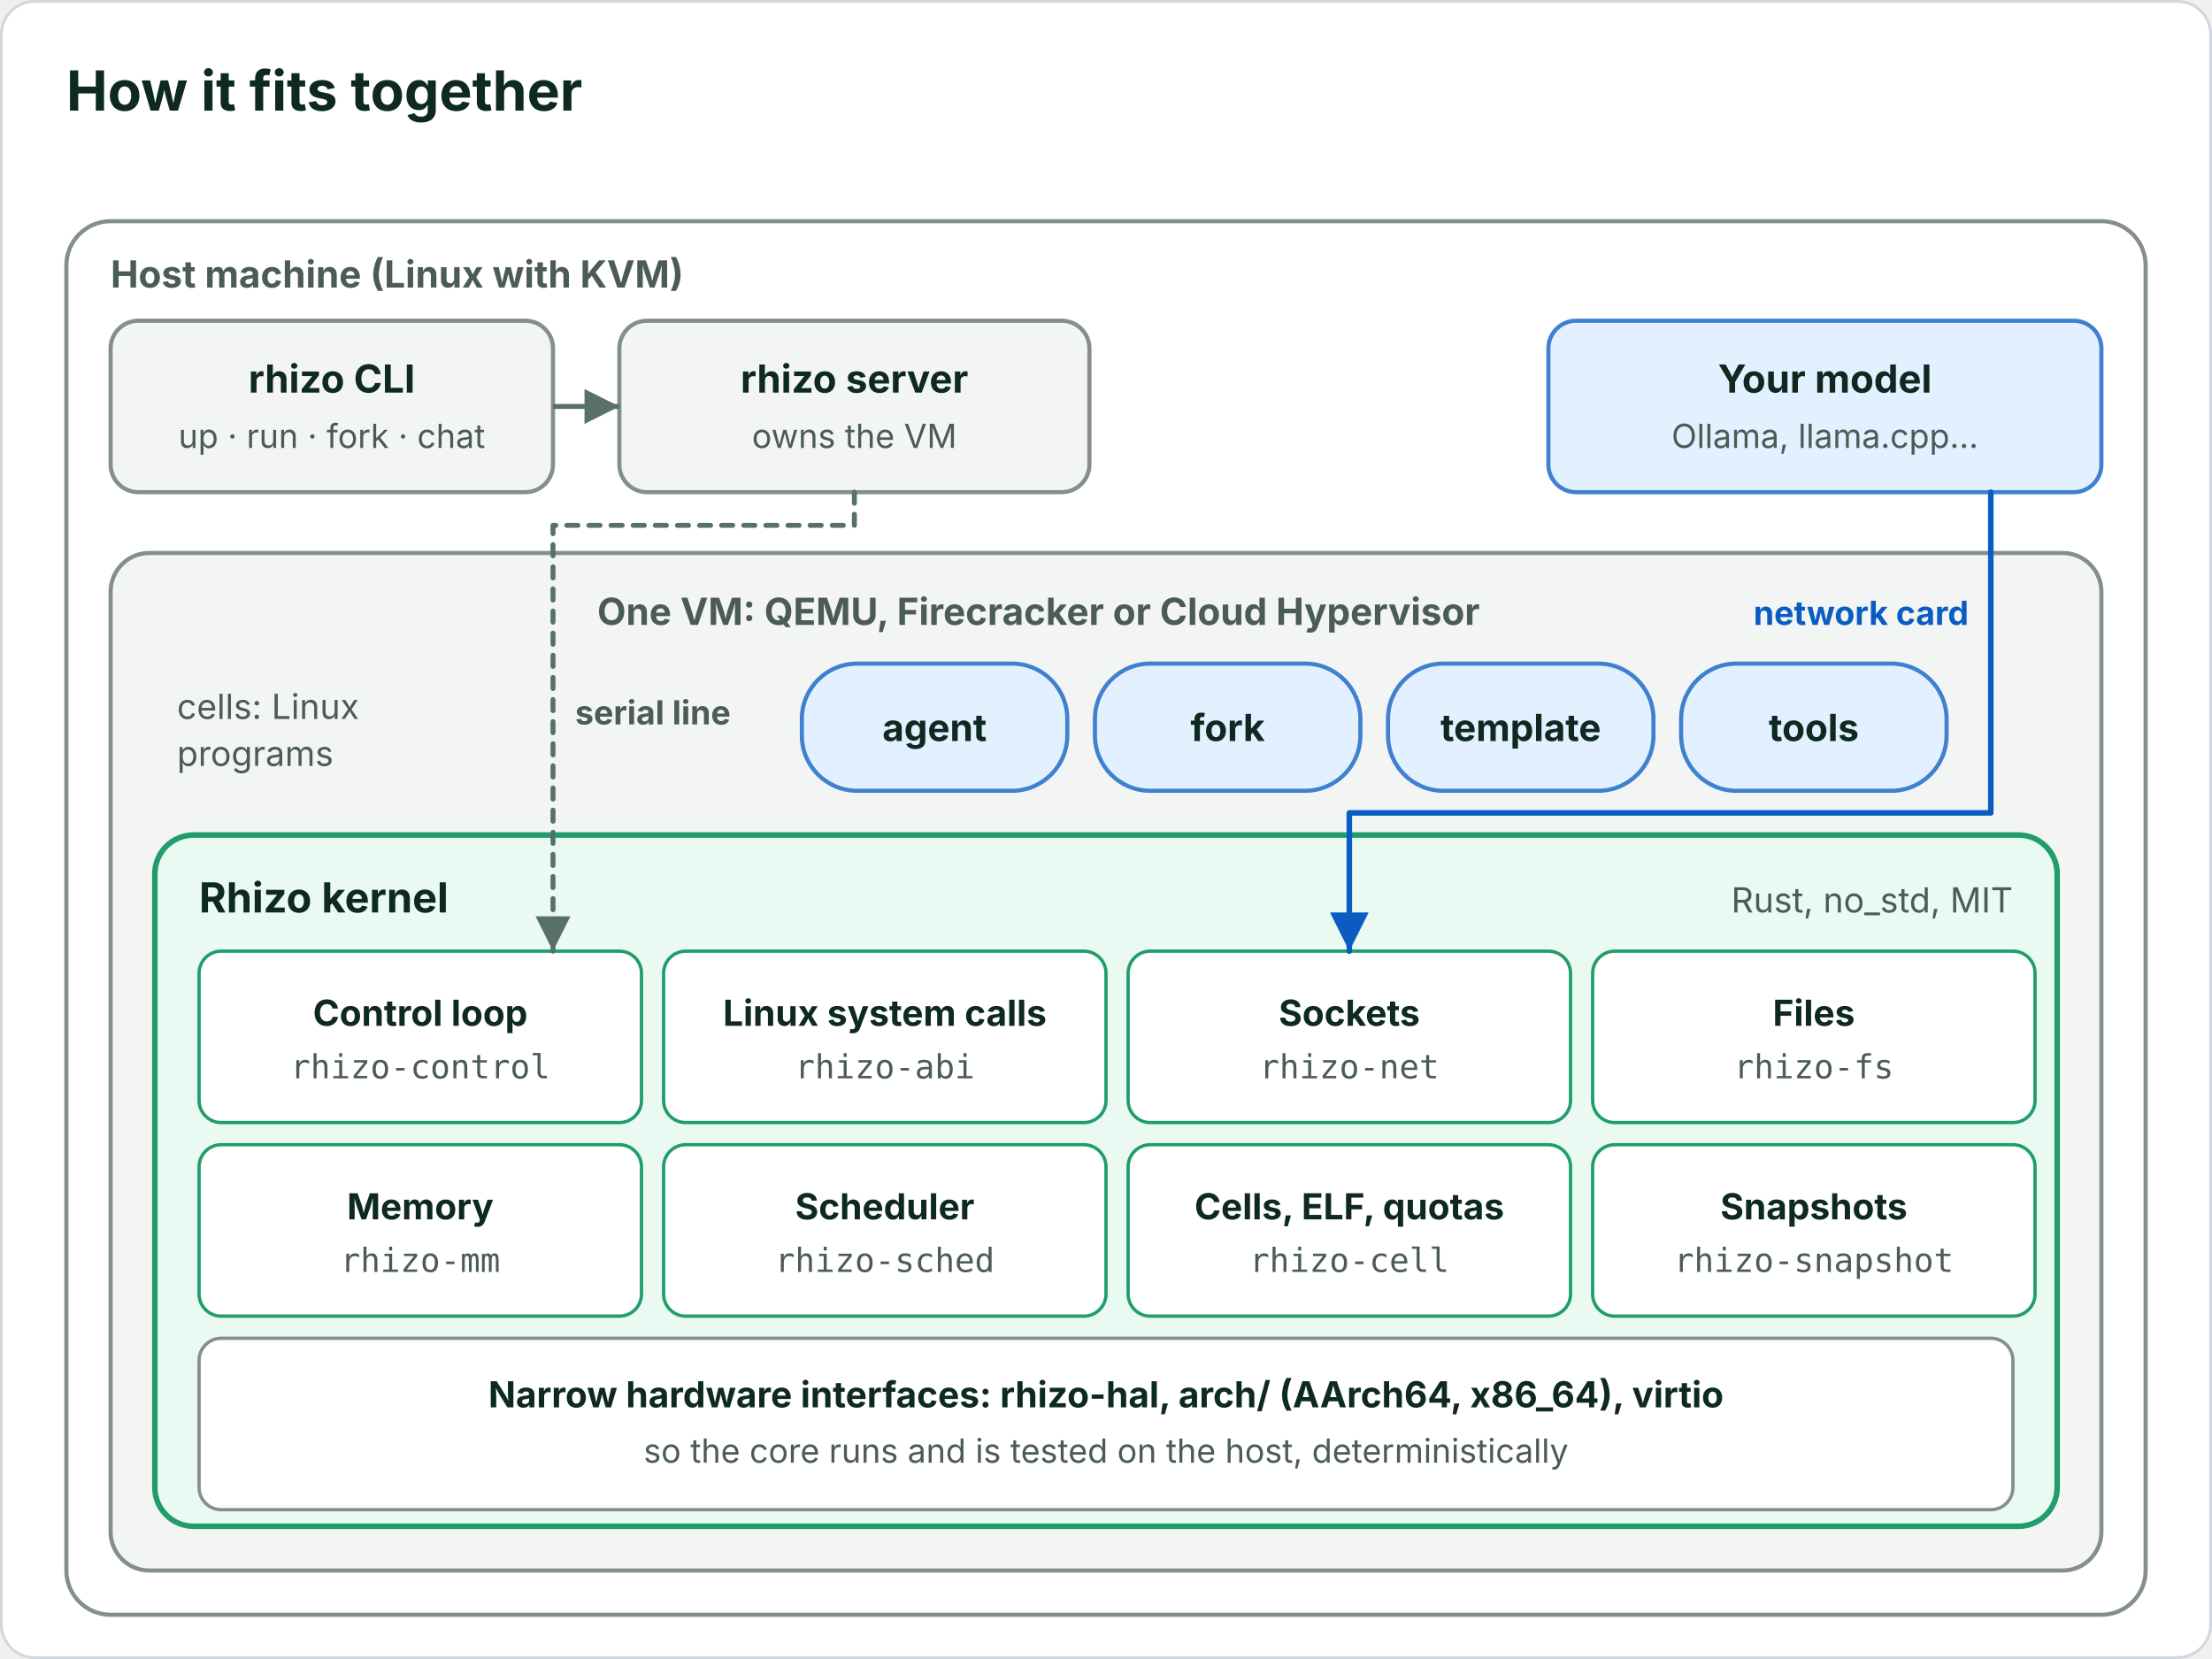
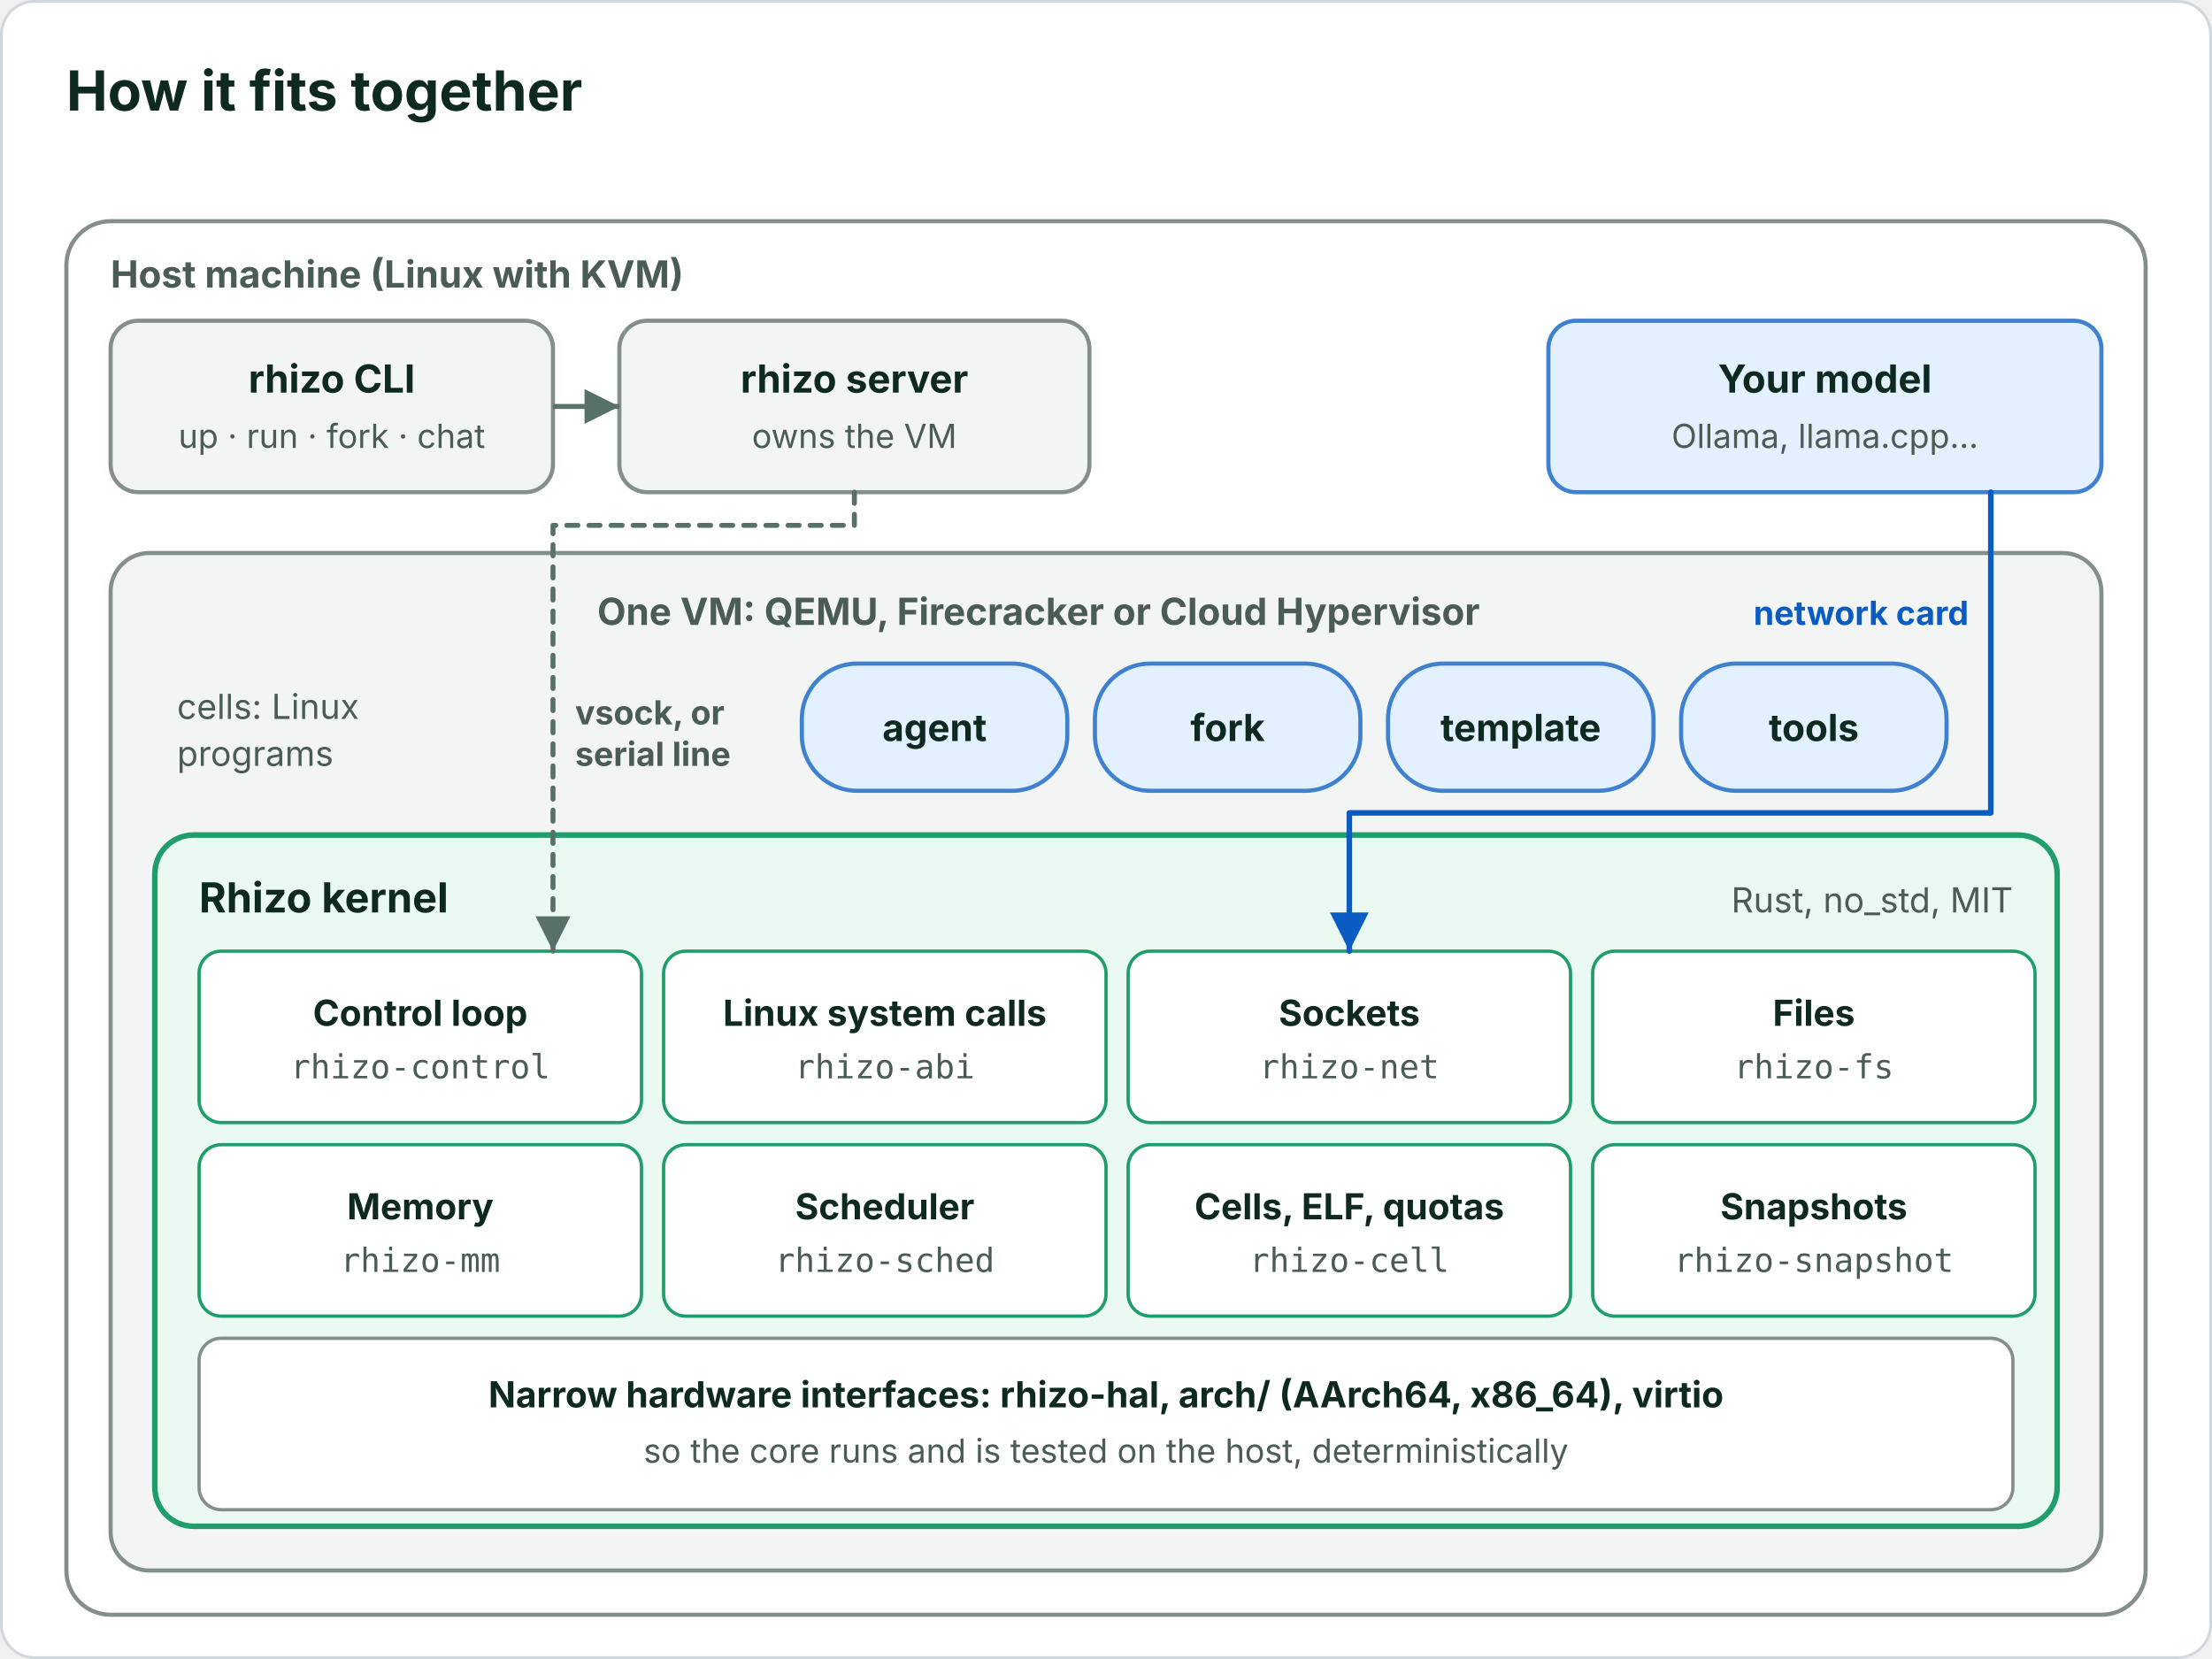
<svg xmlns="http://www.w3.org/2000/svg" viewBox="0 0 800 600" width="800" height="600" role="img" font-family="Inter, -apple-system, Segoe UI, Helvetica, Arial, sans-serif">
  <defs>
    <marker id="a" viewBox="0 0 10 10" refX="10" refY="5" markerWidth="7" markerHeight="7" orient="auto">
      <path d="M0 0L10 5L0 10z" fill="#57706a" />
    </marker>
    <marker id="g" viewBox="0 0 10 10" refX="10" refY="5" markerWidth="7" markerHeight="7" orient="auto">
      <path d="M0 0L10 5L0 10z" fill="#1f9d6b" />
    </marker>
    <marker id="b" viewBox="0 0 10 10" refX="10" refY="5" markerWidth="7" markerHeight="7" orient="auto">
      <path d="M0 0L10 5L0 10z" fill="#0a5cc2" />
    </marker>
    <marker id="o" viewBox="0 0 10 10" refX="10" refY="5" markerWidth="7" markerHeight="7" orient="auto">
      <path d="M0 0L10 5L0 10z" fill="#8a6100" />
    </marker>
    <marker id="r" viewBox="0 0 10 10" refX="10" refY="5" markerWidth="7" markerHeight="7" orient="auto">
      <path d="M0 0L10 5L0 10z" fill="#b42318" />
    </marker>
    <marker id="c" viewBox="0 0 10 10" refX="10" refY="5" markerWidth="7" markerHeight="7" orient="auto">
      <path d="M0 0L10 5L0 10z" fill="#146c4a" />
    </marker>
  </defs>
  <rect class="bg" x="0.5" y="0.5" width="799" height="599" rx="12" fill="#ffffff" stroke="#d0d7de" />
  <text x="24" y="40" font-size="20" fill="#0e2a20" font-weight="700">How it fits together</text>
  <rect x="24" y="80" width="752" height="504" rx="16" fill="#ffffff" stroke="#858f8a" stroke-width="1.5" />
  <text x="40" y="104" font-size="13.5" fill="#4b5c55" font-weight="700">Host machine (Linux with KVM)</text>
  <rect x="40" y="116" width="160" height="62" rx="10" fill="#f3f5f4" stroke="#858f8a" stroke-width="1.5" />
  <text x="120.0" y="142" font-size="14" fill="#0e2a20" font-weight="700" text-anchor="middle">rhizo CLI</text>
  <text x="120.0" y="162" font-size="12" fill="#4b5c55" text-anchor="middle">up · run · fork · chat</text>
  <rect x="224" y="116" width="170" height="62" rx="10" fill="#f3f5f4" stroke="#858f8a" stroke-width="1.5" />
  <text x="309.0" y="142" font-size="14" fill="#0e2a20" font-weight="700" text-anchor="middle">rhizo server</text>
  <text x="309.0" y="162" font-size="12" fill="#4b5c55" text-anchor="middle">owns the VM</text>
  <rect x="560" y="116" width="200" height="62" rx="10" fill="#e3f0ff" stroke="#3f80cf" stroke-width="1.5" />
  <text x="660.0" y="142" font-size="14" fill="#0e2a20" font-weight="700" text-anchor="middle">Your model</text>
  <text x="660.0" y="162" font-size="12" fill="#4b5c55" text-anchor="middle">Ollama, llama.cpp…</text>
  <line x1="200" y1="147" x2="224" y2="147" stroke="#57706a" stroke-width="1.8" marker-end="url(#a)" />
  <rect x="40" y="200" width="720" height="368" rx="14" fill="#f3f5f4" stroke="#858f8a" stroke-width="1.5" />
  <text x="216" y="226" font-size="13.5" fill="#4b5c55" font-weight="700">One VM: QEMU, Firecracker or Cloud Hypervisor</text>
  <text x="64" y="260" font-size="12.5" fill="#4b5c55">cells: Linux</text>
  <text x="64" y="277" font-size="12.5" fill="#4b5c55">programs</text>
  <rect x="290" y="240" width="96" height="46" rx="20" fill="#e3f0ff" stroke="#3f80cf" stroke-width="1.5" />
  <text x="338" y="268" font-size="13.5" fill="#0e2a20" font-weight="700" text-anchor="middle">agent</text>
  <rect x="396" y="240" width="96" height="46" rx="20" fill="#e3f0ff" stroke="#3f80cf" stroke-width="1.5" />
  <text x="444" y="268" font-size="13.5" fill="#0e2a20" font-weight="700" text-anchor="middle">fork</text>
  <rect x="502" y="240" width="96" height="46" rx="20" fill="#e3f0ff" stroke="#3f80cf" stroke-width="1.5" />
  <text x="550" y="268" font-size="13.5" fill="#0e2a20" font-weight="700" text-anchor="middle">template</text>
  <rect x="608" y="240" width="96" height="46" rx="20" fill="#e3f0ff" stroke="#3f80cf" stroke-width="1.5" />
  <text x="656" y="268" font-size="13.5" fill="#0e2a20" font-weight="700" text-anchor="middle">tools</text>
  <rect x="56" y="302" width="688" height="250" rx="14" fill="#eafaf2" stroke="#1f9d6b" stroke-width="2" />
  <text x="72" y="330" font-size="15" fill="#0e2a20" font-weight="700">Rhizo kernel</text>
  <text x="728" y="330" font-size="12.5" fill="#4b5c55" text-anchor="end">Rust, no_std, MIT</text>
  <rect x="72" y="344" width="160" height="62" rx="8" fill="#ffffff" stroke="#1f9d6b" stroke-width="1.2" />
  <text x="152.0" y="371" font-size="13" fill="#0e2a20" font-weight="700" text-anchor="middle">Control loop</text>
  <text x="152.0" y="390" font-size="12" fill="#4b5c55" text-anchor="middle" font-family="ui-monospace, SFMono-Regular, Menlo, Consolas, monospace">rhizo-control</text>
  <rect x="240" y="344" width="160" height="62" rx="8" fill="#ffffff" stroke="#1f9d6b" stroke-width="1.2" />
  <text x="320.0" y="371" font-size="13" fill="#0e2a20" font-weight="700" text-anchor="middle">Linux system calls</text>
  <text x="320.0" y="390" font-size="12" fill="#4b5c55" text-anchor="middle" font-family="ui-monospace, SFMono-Regular, Menlo, Consolas, monospace">rhizo-abi</text>
  <rect x="408" y="344" width="160" height="62" rx="8" fill="#ffffff" stroke="#1f9d6b" stroke-width="1.2" />
  <text x="488.0" y="371" font-size="13" fill="#0e2a20" font-weight="700" text-anchor="middle">Sockets</text>
  <text x="488.0" y="390" font-size="12" fill="#4b5c55" text-anchor="middle" font-family="ui-monospace, SFMono-Regular, Menlo, Consolas, monospace">rhizo-net</text>
  <rect x="576" y="344" width="160" height="62" rx="8" fill="#ffffff" stroke="#1f9d6b" stroke-width="1.2" />
  <text x="656.0" y="371" font-size="13" fill="#0e2a20" font-weight="700" text-anchor="middle">Files</text>
  <text x="656.0" y="390" font-size="12" fill="#4b5c55" text-anchor="middle" font-family="ui-monospace, SFMono-Regular, Menlo, Consolas, monospace">rhizo-fs</text>
  <rect x="72" y="414" width="160" height="62" rx="8" fill="#ffffff" stroke="#1f9d6b" stroke-width="1.2" />
  <text x="152.0" y="441" font-size="13" fill="#0e2a20" font-weight="700" text-anchor="middle">Memory</text>
  <text x="152.0" y="460" font-size="12" fill="#4b5c55" text-anchor="middle" font-family="ui-monospace, SFMono-Regular, Menlo, Consolas, monospace">rhizo-mm</text>
  <rect x="240" y="414" width="160" height="62" rx="8" fill="#ffffff" stroke="#1f9d6b" stroke-width="1.2" />
  <text x="320.0" y="441" font-size="13" fill="#0e2a20" font-weight="700" text-anchor="middle">Scheduler</text>
  <text x="320.0" y="460" font-size="12" fill="#4b5c55" text-anchor="middle" font-family="ui-monospace, SFMono-Regular, Menlo, Consolas, monospace">rhizo-sched</text>
  <rect x="408" y="414" width="160" height="62" rx="8" fill="#ffffff" stroke="#1f9d6b" stroke-width="1.2" />
  <text x="488.0" y="441" font-size="13" fill="#0e2a20" font-weight="700" text-anchor="middle">Cells, ELF, quotas</text>
  <text x="488.0" y="460" font-size="12" fill="#4b5c55" text-anchor="middle" font-family="ui-monospace, SFMono-Regular, Menlo, Consolas, monospace">rhizo-cell</text>
  <rect x="576" y="414" width="160" height="62" rx="8" fill="#ffffff" stroke="#1f9d6b" stroke-width="1.2" />
  <text x="656.0" y="441" font-size="13" fill="#0e2a20" font-weight="700" text-anchor="middle">Snapshots</text>
  <text x="656.0" y="460" font-size="12" fill="#4b5c55" text-anchor="middle" font-family="ui-monospace, SFMono-Regular, Menlo, Consolas, monospace">rhizo-snapshot</text>
  <rect x="72" y="484" width="656" height="62" rx="8" fill="#ffffff" stroke="#858f8a" stroke-width="1.2" />
  <text x="400" y="509" font-size="13" fill="#0e2a20" font-weight="700" text-anchor="middle">Narrow hardware interfaces: rhizo-hal, arch/ (AArch64, x86_64), virtio</text>
  <text x="400" y="529" font-size="12" fill="#4b5c55" text-anchor="middle">so the core runs and is tested on the host, deterministically</text>
  <path d="M309 178 V 190 H 200 V 344" fill="none" stroke="#57706a" stroke-width="1.8" stroke-linecap="round" stroke-linejoin="round" marker-end="url(#a)" stroke-dasharray="4 4" />
-   <text x="208" y="262" font-size="12" fill="#4b5c55" font-weight="700">serial line</text>
+   <text x="208" y="262" font-size="12" fill="#4b5c55" font-weight="700">vsock, or</text>
+   <text x="208" y="277" font-size="12" fill="#4b5c55" font-weight="700">serial line</text>
  <path d="M720 178 V 294 H 488.0 V 344" fill="none" stroke="#0a5cc2" stroke-width="2" stroke-linecap="round" stroke-linejoin="round" marker-end="url(#b)" />
  <text x="712" y="226" font-size="12" fill="#0a5cc2" font-weight="700" text-anchor="end">network card</text>
</svg>
